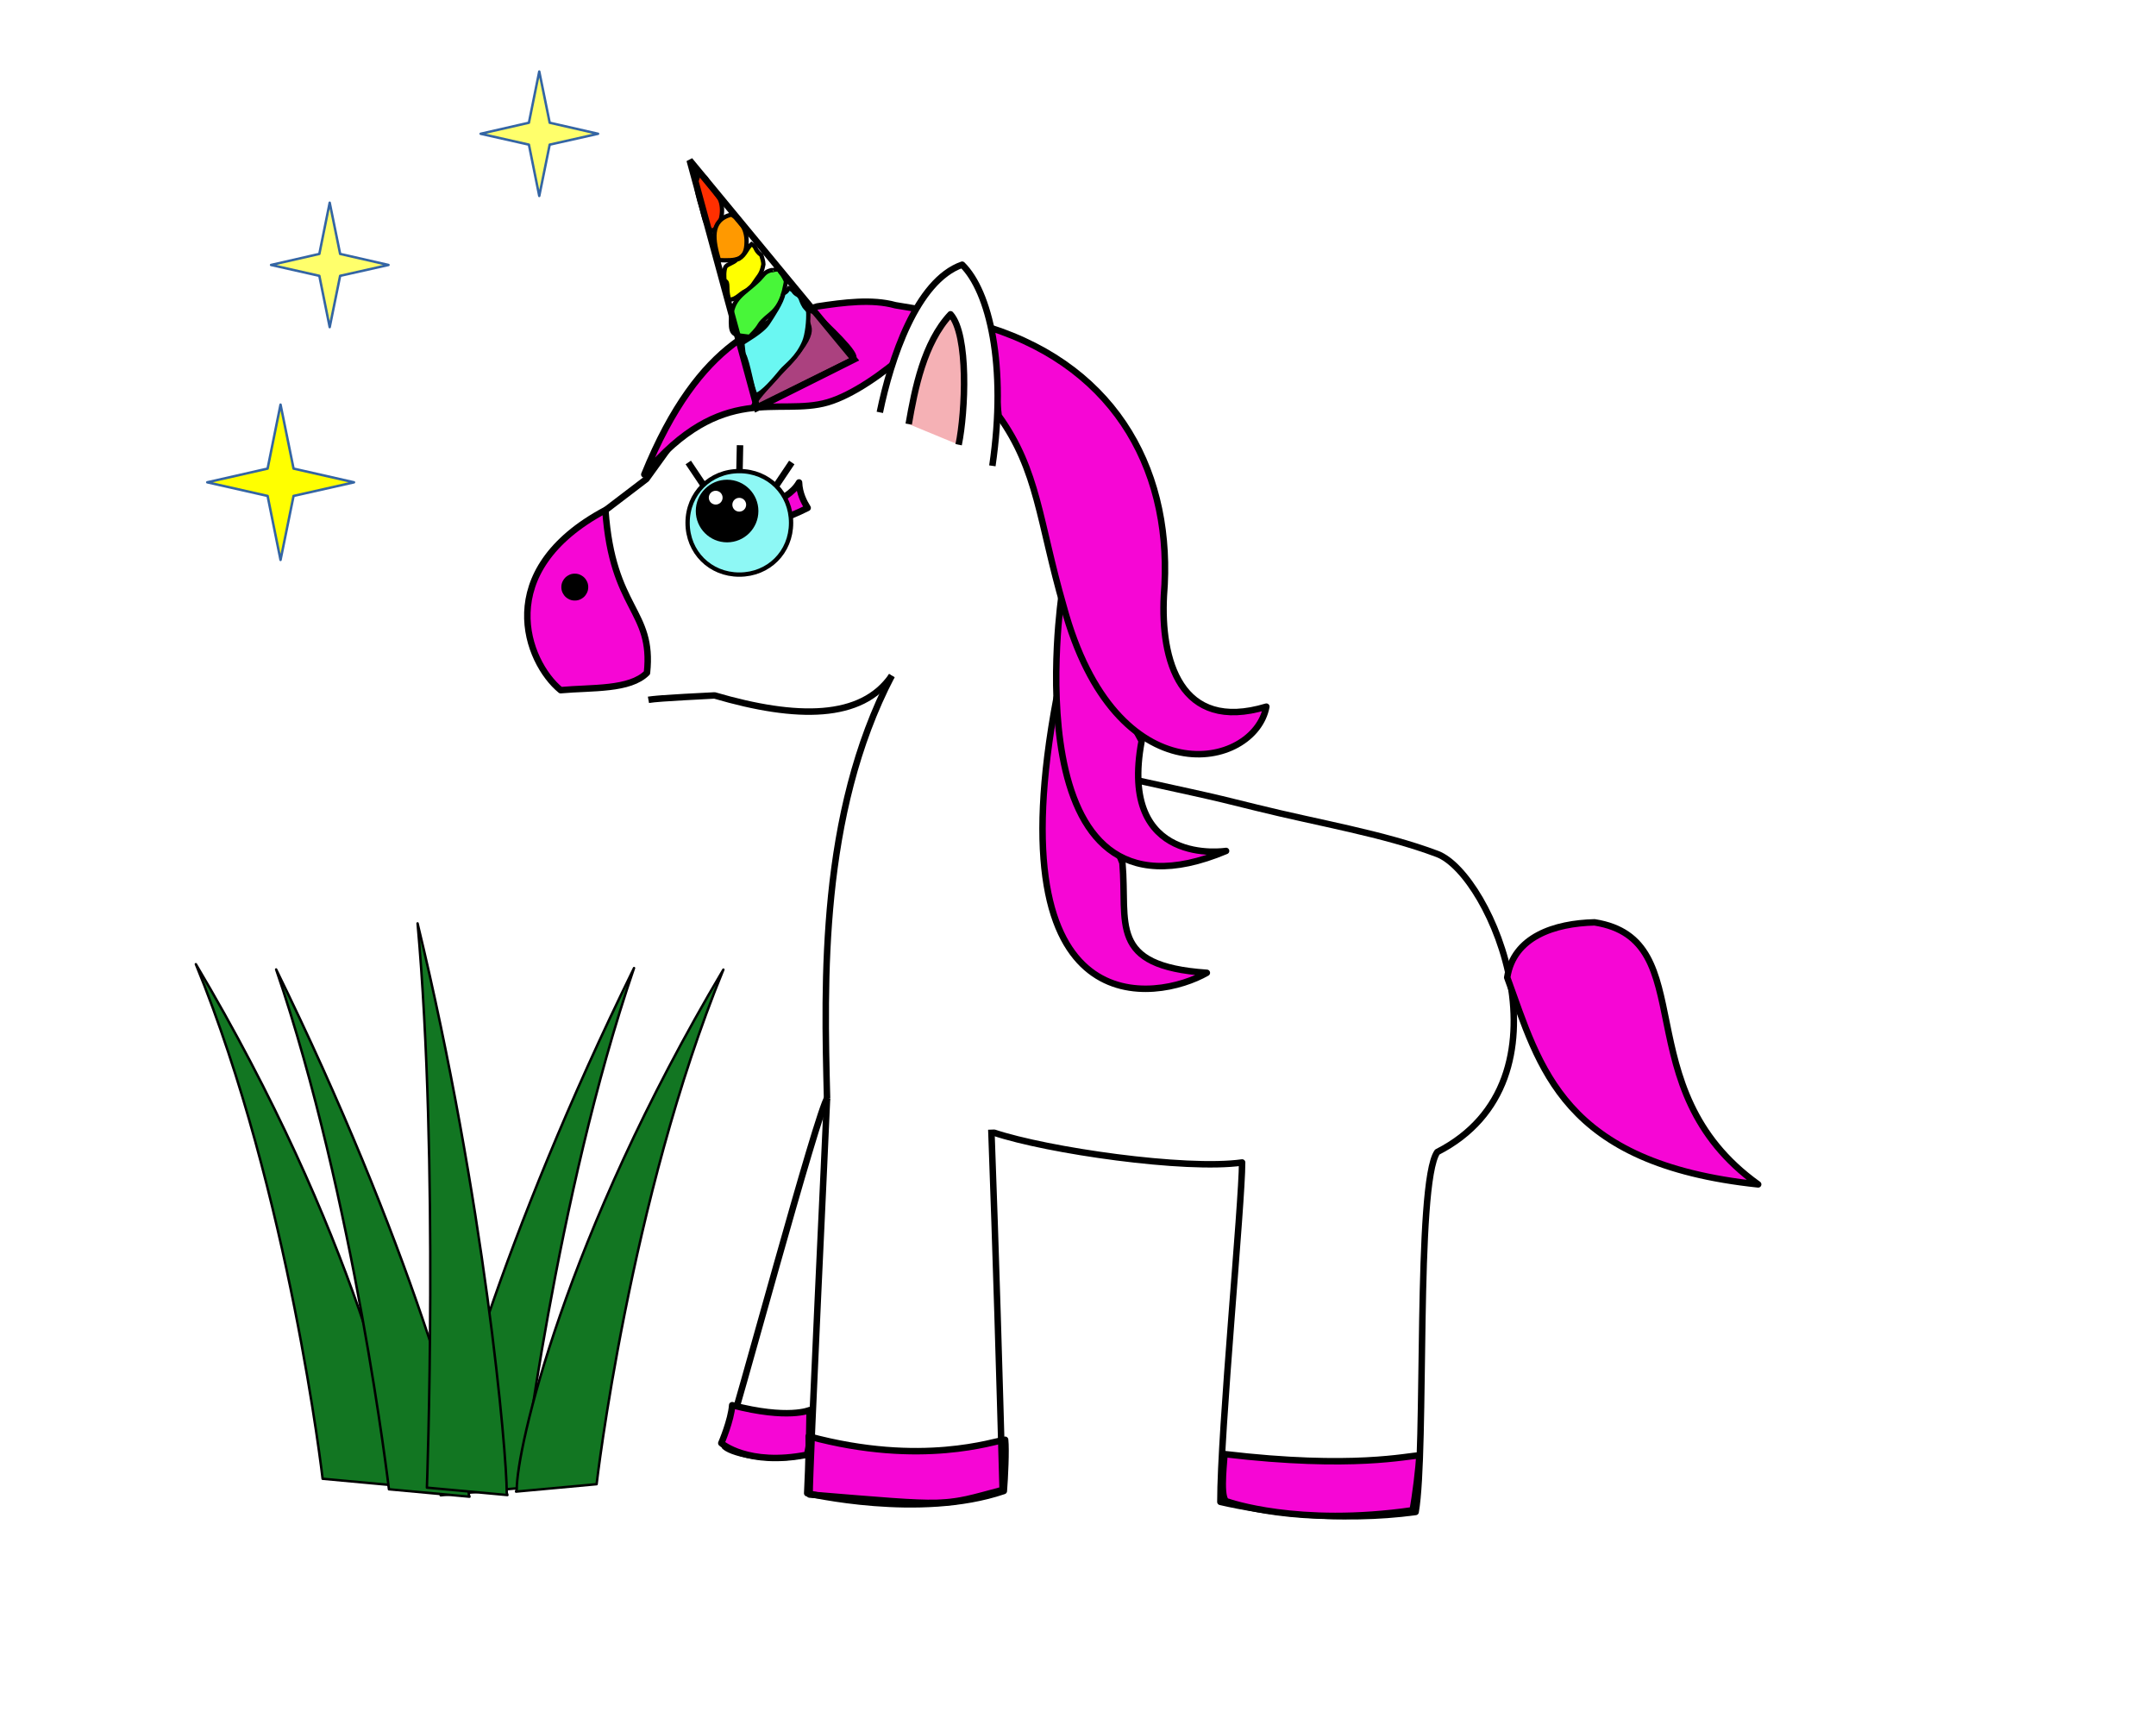
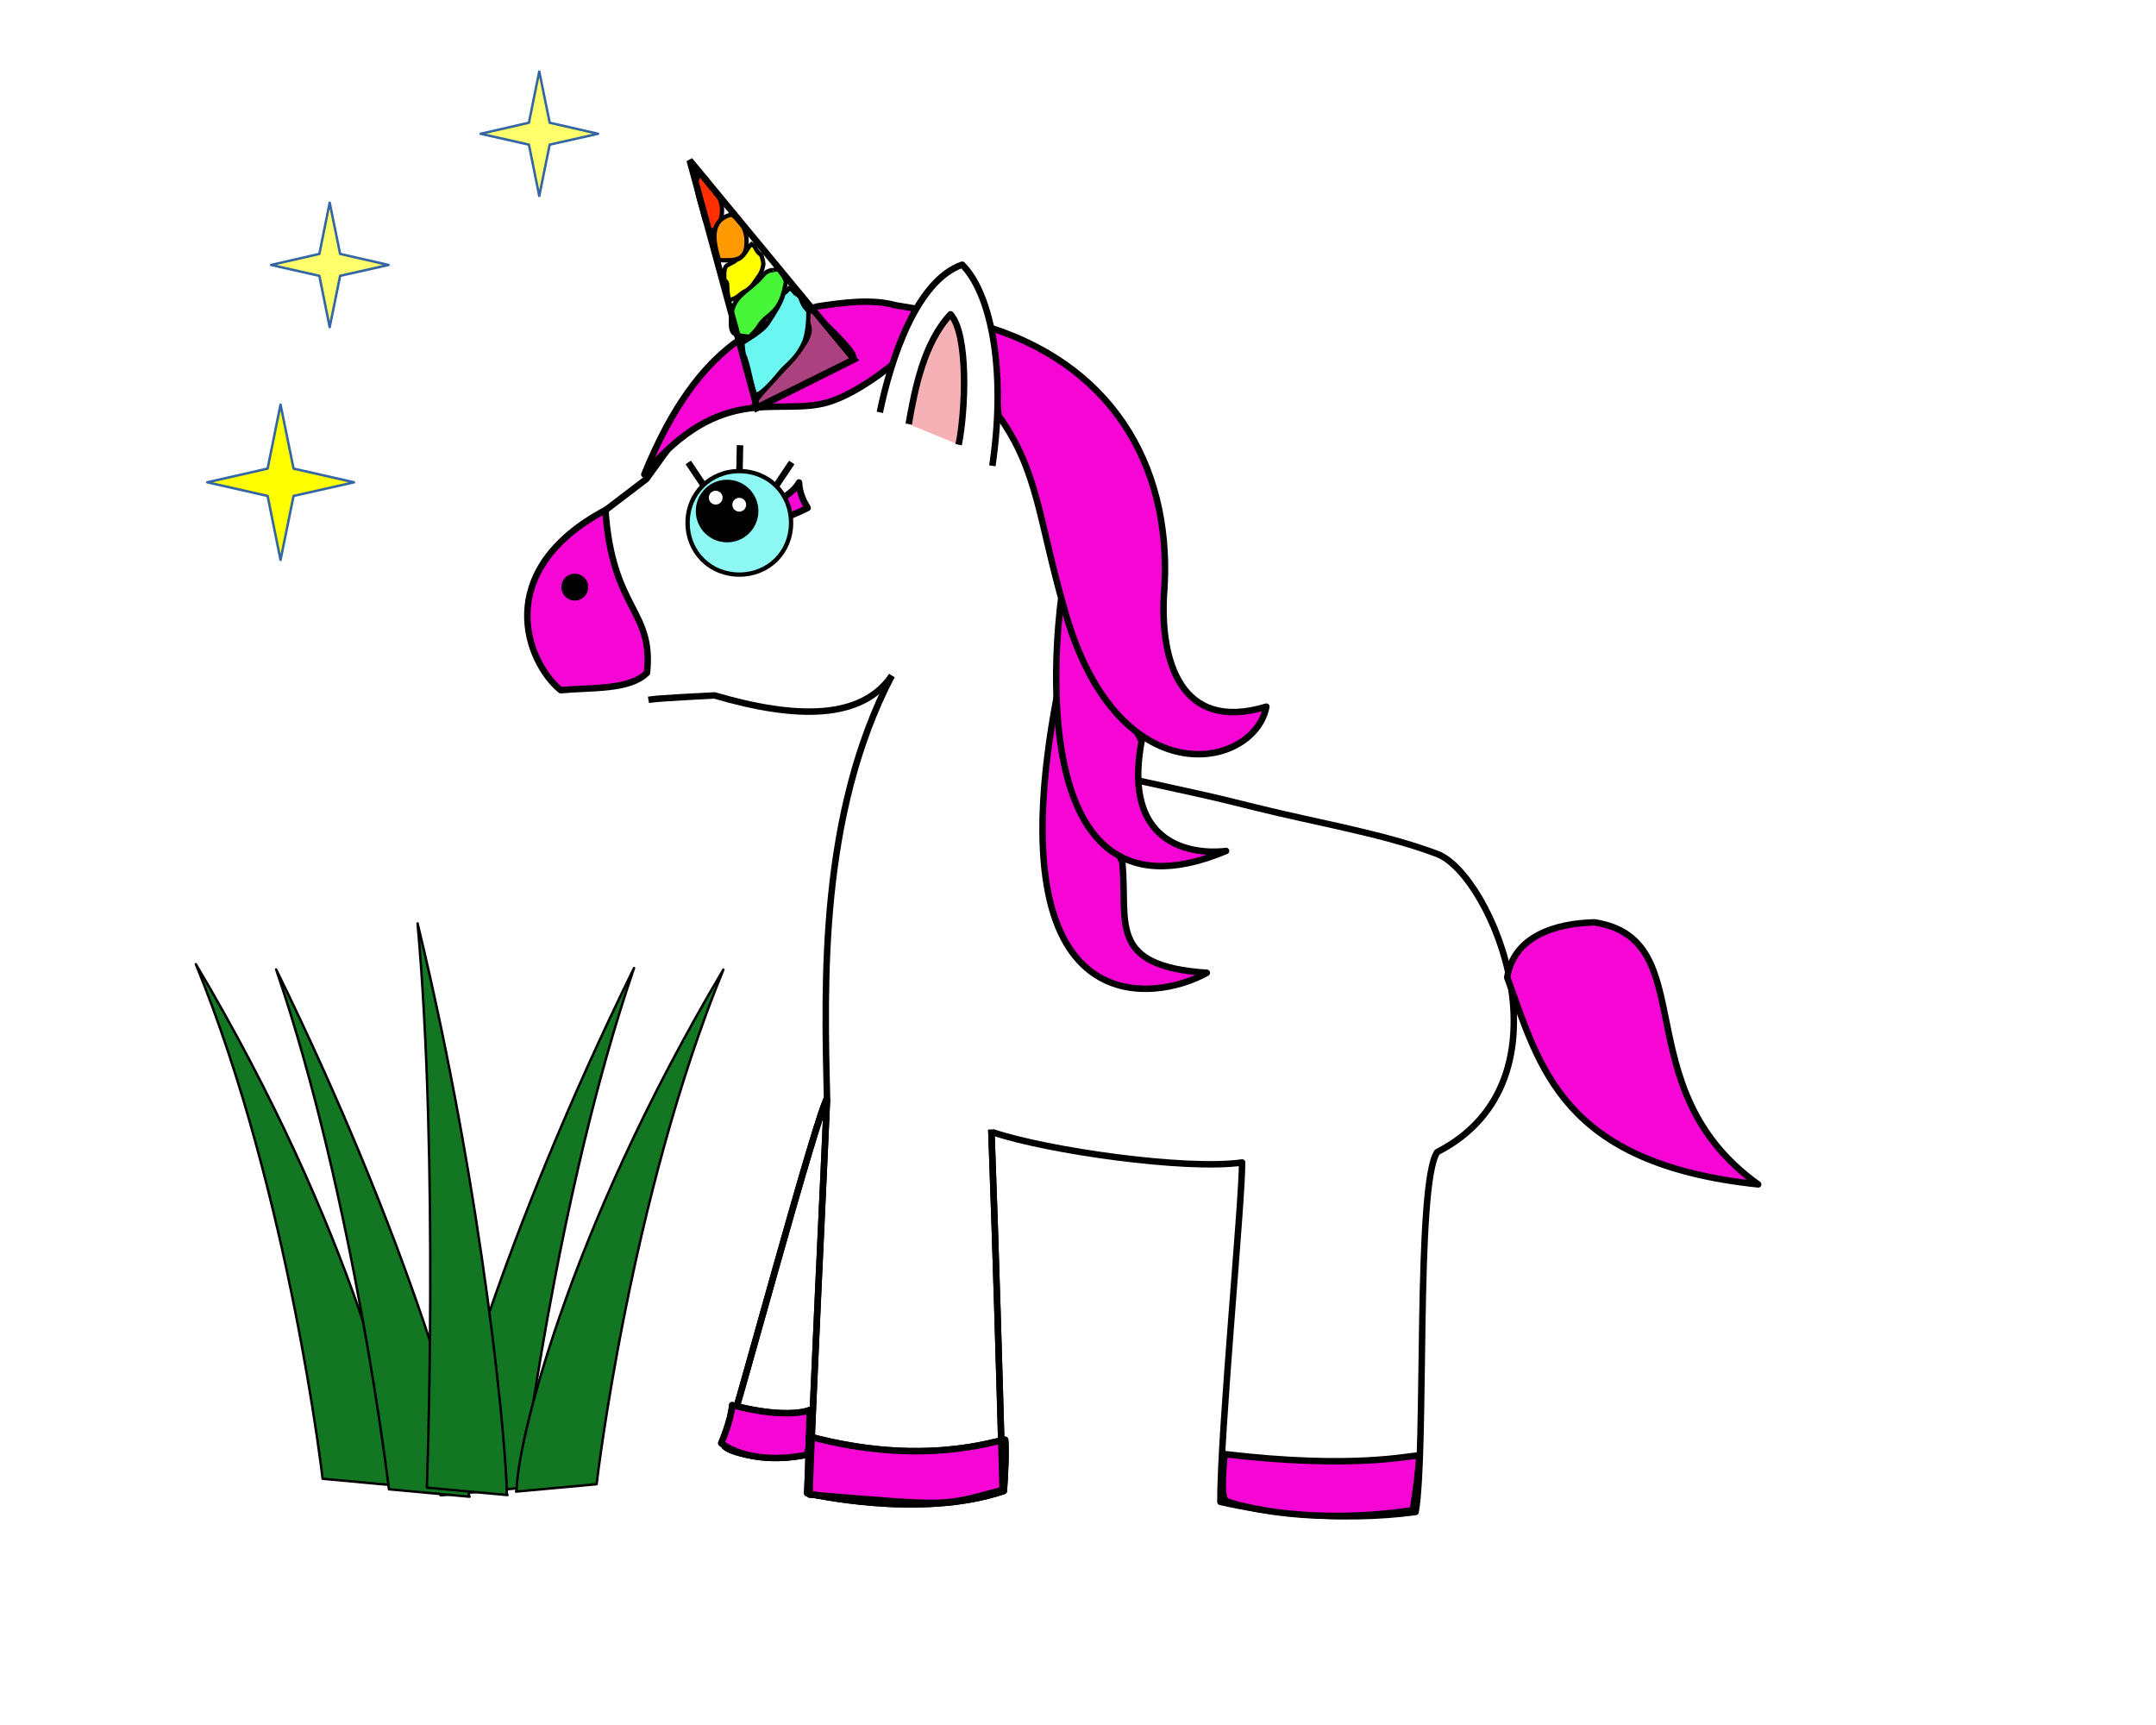
<svg xmlns="http://www.w3.org/2000/svg" version="1.2" width="250mm" height="200mm" viewBox="0 0 25000 20000" preserveAspectRatio="xMidYMid" fill-rule="evenodd" stroke-width="28.222" stroke-linejoin="round" xml:space="preserve">
  <style>
    path.line {
	fill:none;
	stroke:rgb(0,0,0);
	stroke-width:75;
	stroke-linejoin:round;
    }
    path.eyeline {
	fill:none;
	stroke:rgb(0,0,0);
	stroke-width:50;
	stroke-linejoin:round;
    }
    path.fill {
	fill:rgb(246,6,213);
	stroke:rgb(0,0,0);
	stroke-width:75;
	stroke-linejoin:round;
    }
    .dl {
	fill:none;
	stroke:red;
	stroke-width:20;
	stroke-linejoin:round;
    }
    path.germ {
	fill:rgb(153,221,255);
	stroke:rgb(0,0,0);
	stroke-width:25;
	stroke-linejoin:round;
    }
    path.grass {
        fill:rgb(18,118,34);
        stroke:rgb(0,0,0);
    }
    path.clear {
	fill:rgb(255,255,255);
        stroke:none;
    }
    path.flower {
        fill:rgb(255,215,215);
        stroke:rgb(0,0,0);
        stroke-width:20;
        stroke-linejoin:round;
    }
    path.eye2 {
        fill:rgb(142,248,245);
        stroke:none;
    }
    .eyeball {
        fill:rgb(0,0,0);
        stroke:rgb(0,0,0);
        stroke-width:20;
        stroke-linejoin:miter;
    }
    .glare {
        fill:rgb(255,255,255);
        stroke:rgb(0,0,0);
        stroke-width:20;
        stroke-linejoin:miter;
    }
  </style>
  <g id="stars">
    <g id="star1">
      <path id="star1off" style="display:none" fill="rgb(255,255,107)" stroke="rgb(52,101,164)" d="M 2573,5592 L 3133,5464 3253,4870 3374,5464 3935,5592 3374,5718 3253,6313 3133,5718 2573,5592 Z" />
      <path id="star1on" fill="rgb(255,255,0)" stroke="rgb(52,101,164)" d="M 2403,5592 L 3103,5433 3253,4691 3404,5433 4105,5592 3404,5750 3253,6492 3103,5750 2403,5592 Z" />
    </g>
    <g id="star2">
      <path id="star2off" fill="rgb(255,255,107)" stroke="rgb(52,101,164)" d="M 3143,3072 L 3703,2944 3823,2350 3944,2944 4505,3072 3944,3198 3823,3793 3703,3198 3143,3072 Z" />
      <path id="star2on" style="display:none" fill="rgb(255,255,0)" stroke="rgb(52,101,164)" d="M 2973,3072 L 3673,2913 3823,2171 3974,2913 4675,3072 3974,3230 3823,3972 3673,3230 2973,3072 Z" />
    </g>
    <g id="star3">
      <path id="star3off" fill="rgb(255,255,107)" stroke="rgb(52,101,164)" d="M 5573,1551 L 6133,1423 6253,829 6374,1423 6935,1551 6374,1677 6253,2272 6133,1677 5573,1551 Z" />
      <path id="star3on" style="display:none" fill="rgb(255,255,0)" stroke="rgb(52,101,164)" d="M 5403,1551 L 6103,1392 6253,650 6404,1392 7105,1551 6404,1709 6253,2451 6103,1709 5403,1551 Z" />
    </g>
  </g>
  <g id="hits">
    <g id="hit1" style="display:none">
-       <path fill="rgb(255,255,255)" stroke="none" d="M 12278,17126 C 12014,17022 11901,16918 11939,16814 11525,16870 11035,16902 10508,16902 9981,16902 9492,16870 9077,16814 9040,16814 9040,16814 9040,16814 9077,16918 8964,17030 8701,17126 8475,17222 8061,17294 7647,17342 L 7647,17342 C 7647,17350 7647,17350 7647,17350 8098,17398 8475,17470 8701,17558 8964,17654 9077,17766 9077,17862 9077,17871 9077,17871 9077,17871 L 9077,17871 C 9492,17814 9981,17782 10508,17782 11035,17782 11525,17814 11939,17871 L 11939,17871 C 11901,17766 12014,17662 12278,17558 12541,17462 12956,17390 13408,17342 L 13408,17342 C 12956,17294 12541,17222 12278,17126 L 12278,17126 Z" />
      <path fill="none" stroke="rgb(0,0,0)" stroke-width="60" stroke-linejoin="round" d="M 12278,17126 C 12014,17022 11901,16918 11939,16814 11525,16870 11035,16902 10508,16902 9981,16902 9492,16870 9077,16814 9040,16814 9040,16814 9040,16814 9077,16918 8964,17030 8701,17126 8475,17222 8061,17294 7647,17342 L 7647,17342 C 7647,17350 7647,17350 7647,17350 8098,17398 8475,17470 8701,17558 8964,17654 9077,17766 9077,17862 9077,17871 9077,17871 9077,17871 L 9077,17871 C 9492,17814 9981,17782 10508,17782 11035,17782 11525,17814 11939,17871 L 11939,17871 C 11901,17766 12014,17662 12278,17558 12541,17462 12956,17390 13408,17342 L 13408,17342 C 12956,17294 12541,17222 12278,17126 L 12278,17126 Z" />
    </g>
    <g id="hit2" style="display:none">
-       <path fill="rgb(255,255,255)" stroke="none" d="M 11732,17141 C 11539,17065 11456,16989 11484,16913 11181,16953 10823,16977 10438,16977 10052,16977 9694,16953 9392,16913 9364,16913 9364,16913 9364,16913 9392,16989 9309,17071 9116,17141 8951,17211 8648,17264 8346,17299 L 8346,17299 C 8346,17305 8346,17305 8346,17305 8676,17340 8951,17393 9116,17457 9309,17527 9392,17609 9392,17680 9392,17686 9392,17686 9392,17686 L 9392,17686 C 9694,17645 10052,17621 10438,17621 10823,17621 11181,17645 11484,17686 L 11484,17686 C 11456,17609 11539,17533 11732,17457 11924,17387 12227,17334 12558,17299 L 12558,17299 C 12227,17264 11924,17211 11732,17141 L 11732,17141 Z" />
      <path fill="none" stroke="rgb(0,0,0)" stroke-width="60" stroke-linejoin="round" d="M 11732,17141 C 11539,17065 11456,16989 11484,16913 11181,16953 10823,16977 10438,16977 10052,16977 9694,16953 9392,16913 9364,16913 9364,16913 9364,16913 9392,16989 9309,17071 9116,17141 8951,17211 8648,17264 8346,17299 L 8346,17299 C 8346,17305 8346,17305 8346,17305 8676,17340 8951,17393 9116,17457 9309,17527 9392,17609 9392,17680 9392,17686 9392,17686 9392,17686 L 9392,17686 C 9694,17645 10052,17621 10438,17621 10823,17621 11181,17645 11484,17686 L 11484,17686 C 11456,17609 11539,17533 11732,17457 11924,17387 12227,17334 12558,17299 L 12558,17299 C 12227,17264 11924,17211 11732,17141 L 11732,17141 Z" />
    </g>
    <g id="hit3" style="display:none">
-       <path fill="rgb(255,255,255)" stroke="none" d="M 11274,17255 C 11153,17207 11101,17159 11119,17112 10928,17137 10704,17152 10461,17152 10219,17152 9994,17137 9804,17112 9787,17112 9787,17112 9787,17112 9804,17159 9752,17211 9631,17255 9527,17299 9337,17332 9147,17355 L 9147,17355 C 9147,17358 9147,17358 9147,17358 9354,17380 9527,17413 9631,17454 9752,17498 9804,17550 9804,17594 9804,17598 9804,17598 9804,17598 L 9804,17598 C 9994,17572 10219,17557 10461,17557 10704,17557 10928,17572 11119,17598 L 11119,17598 C 11101,17550 11153,17502 11274,17454 11396,17410 11586,17377 11794,17355 L 11794,17355 C 11586,17332 11396,17299 11274,17255 L 11274,17255 Z" />
      <path fill="none" stroke="rgb(0,0,0)" stroke-width="60" stroke-linejoin="round" d="M 11274,17255 C 11153,17207 11101,17159 11119,17112 10928,17137 10704,17152 10461,17152 10219,17152 9994,17137 9804,17112 9787,17112 9787,17112 9787,17112 9804,17159 9752,17211 9631,17255 9527,17299 9337,17332 9147,17355 L 9147,17355 C 9147,17358 9147,17358 9147,17358 9354,17380 9527,17413 9631,17454 9752,17498 9804,17550 9804,17594 9804,17598 9804,17598 9804,17598 L 9804,17598 C 9994,17572 10219,17557 10461,17557 10704,17557 10928,17572 11119,17598 L 11119,17598 C 11101,17550 11153,17502 11274,17454 11396,17410 11586,17377 11794,17355 L 11794,17355 C 11586,17332 11396,17299 11274,17255 L 11274,17255 Z" />
    </g>
  </g>
  <g id="body">
    <g>
      <path id="body_contour" class="line" d="M 12376,8868 C 13935,9215 13907,9198 14572,9365 15283,9542 16037,9664 16666,9901 17297,10140 18300,12523 16666,13357 16414,13716 16540,16815 16415,17530 15534,17650 14655,17530 14151,17413 14151,16576 14403,13955 14403,13478 13744,13571 12146,13340 11522,13131" />
      <path id="body_contour_t" style="display:none" d="M 12376,8868 C 13935,9215 13907,9198 14572,9365 15283,9542 16037,9664 16666,9901 17297,10140 18300,12523 16666,13357 16414,13716 16540,16815 16415,17530 15534,17650 14655,17530 14151,17413 14151,16576 14403,13955 14403,13478 13744,13571 12146,13340 11522,13131" />
      <path class="fill" d="M 16380,17510 C 16409,17365 16456,16994 16457,16875 16331,16875 15695,17036 14199,16859 14186,17037 14145,17411 14237,17411 14237,17411 15048,17703 16380,17510 Z" />
    </g>
    <path id="tail_1" style="display:none" class="fill" d="M 17475,11332 C 17548,10858 18025,10704 18488,10692 19753,10892 20175,12453 18223,14555 18403,12292 17855,12372 17475,11332 Z" />
-     <path id="tail_2" style="display:none" class="fill" d="M 17476,11333 C 17550,10858 18026,10705 18489,10694 19754,10893 19163,12373 19332,14532 17855,13173 17856,12374 17476,11333 Z" />
    <path id="tail_3" class="fill" transform-origin="15530 13400" d="M 17477,11333 C 17550,10859 18028,10705 18490,10694 19755,10894 18825,12613 20387,13732 18109,13492 17857,12373 17477,11333 Z" />
    <path id="tail_3_t" style="display:none" class="fill" d="M 17477,11333 C 17550,10859 18028,10705 18490,10694 19755,10894 18825,12613 20387,13732 18109,13492 17857,12373 17477,11333 Z" />
    <path id="tail_sneeze" style="display:none" class="fill" d="M 17477,11333 C 17550,10859 18028,10705 18490,10694 19755,10894 19962,11343 21709,11562 18610,13202 17857,12373 17477,11333 Z" />
    <g id="raised_hoof_1" transform-origin="15530 13400">
+       <path class="line" d="M 9597,12723 C 9484,12865 8531,16415 8405,16772 8509,16863 8958,16947 9331,16865 9363,16436 9331,17056 9359,16403" />
+       <path id="hoof_top_right" class="fill" d="M 9359,16866 C 9386,16721 9379,16825 9388,16349 9388,16349 9139,16461 8490,16292 8478,16467 8364,16732 8364,16732 8364,16732 8671,17002 9359,16866 Z" />
+       <path id="hoof_1" class="fill" d="M 11640,17287 C 11652,17140 11668,16811 11655,16693 11531,16705 10694,17009 9377,16653 9384,16830 9360,17313 9360,17313 9360,17313 10664,17619 11640,17287 Z" />
+       <path class="line" d="M 9590,12732 C 9580,13022 9387,17028 9388,17328 11052,17465 10909,17465 11626,17274 11588,15914 11549,14555 11495,13097" />
+     </g>
+     <g id="raised_hoof_1_t1" transform-origin="15530 13400">
      <path class="line" d="M 9597,12723 C 9484,12865 8531,16415 8405,16772 8509,16863 8958,16947 9331,16865 9363,16436 9331,17056 9359,16403" />
      <path id="hoof_top_right" class="fill" d="M 9359,16866 C 9386,16721 9379,16825 9388,16349 9388,16349 9139,16461 8490,16292 8478,16467 8364,16732 8364,16732 8364,16732 8671,17002 9359,16866 Z" />
      <path id="hoof_1" class="fill" d="M 11640,17287 C 11652,17140 11668,16811 11655,16693 11531,16705 10694,17009 9377,16653 9384,16830 9360,17313 9360,17313 9360,17313 10664,17619 11640,17287 Z" />
      <path class="line" d="M 9590,12732 C 9580,13022 9387,17028 9388,17328 11052,17465 10909,17465 11626,17274 11588,15914 11549,14555 11495,13097" />
    </g>
    <g id="raised_hoof_2" style="display:none">
      <path class="line" d="M 9590,12732 C 9515,12826 9151,13696 9101,14772 9051,15847 9892,16923 9876,17111 11029,16473 11255,16764 11912,16186 11396,15153 11396,15016 11166,14555 11080,13847 11367,13765 11495,13097" />
      <path class="fill" d="M 11927,16171 C 11870,16032 11733,15729 11668,15628 11561,15689 10944,16307 9592,16523 9679,16681 9878,17128 9878,17128 9878,17128 11196,16871 11927,16171 Z" />
      <path class="line" d="M 9590,12732 C 9485,12829 8532,16379 8406,16736 8510,16827 8959,16911 9332,16829 9364,16400 9332,17020 9360,16367" />
      <path class="fill" d="M 9796,16888 C 9610,16522 9574,16620 9547,16321 9258,16293 9051,16397 8500,16227 8487,16404 8357,16694 8357,16694 8357,16694 8536,17030 9796,16888 Z" />
    </g>
    <g id="raised_hoof_3" style="display:none">
      <path class="line" d="M 9590,12732 C 9484,12865 8531,16415 8405,16772 8509,16863 8958,16947 9331,16865 9363,16436 9331,17056 9359,16403" />
      <path class="line" d="M 9590,12732 C 9516,12790 9152,13660 9102,14736 9052,15811 10667,16887 10651,17075 11805,16437 11716,16293 12373,15715 11712,14818 11570,14899 11226,14437 11140,13729 11368,13729 11495,13097" />
      <path class="fill" d="M 12375,15649 C 12282,15529 12067,15269 11976,15188 11890,15273 11462,16021 10216,16562 10343,16693 10657,17076 10657,17076 10657,17076 11860,16504 12375,15649 Z" />
      <path class="fill" d="M 9990,16839 C 9998,16549 9961,16621 9934,16322 9645,16294 9049,16396 8499,16227 8486,16403 8356,16693 8356,16693 8356,16693 8636,17093 9990,16839 Z" />
    </g>
  </g>
  <g id="head">
    <path id="contour" class="line" d="M 10341,7834 C 9502,9441 9557,11390 9590,12732" />
    <path id="contour_t0" class="line" style="display:none" d="M 10341,7834 C 9502,9441 9557,11390 9590,12732" />
    <path id="back" class="line" d="M 12376,8868 C 12376,8868 12376,8868 12376,8868" />
    <path id="back_t0" class="line" style="display:none" d="M 12376,8868 C 12376,8868 12376,8868 12376,8868" />
    <path id="back_t1" class="line" style="display:none" d="M 12376,8868 C 10212,8420 9665,8261 9301,7627" />
    <g id="head_without_neck" transform-origin="10807 12015">
      <g id="hcontour">
        <path class="line" d="M 7837,5080 L 7495,5554 7024,5913" />
        <path class="line" d="M 7519,8114 C 7639,8092 8267,8066 8286,8063 9241,8343 9993,8343 10341,7834" />
      </g>
      <g id="mane">
        <path class="fill" d="M 7471,5501 C 8381,4415 9022,4834 9600,4664 10177,4494 11039,3649 10862,3619 L 10382,3539 C 10111,3464 9786,3506 9477,3553 8899,3722 8118,3906 7471,5501 Z" />
        <path class="fill" d="M 12252,8088 C 11525,11951 13426,11604 13994,11279 12841,11200 13077,10708 13015,10004 Z" />
        <path class="fill" d="M 12312,6887 C 12312,6887 11704,10921 14217,9866 14217,9866 12961,10064 13238,8591 Z" />
        <path class="fill" d="M 11465,3794 C 12985,4275 13609,5523 13496,6905 13457,7645 13679,8497 14684,8193 14551,8917 12939,9270 12333,7030 12049,6047 12038,5456 11580,4820 Z" />
      </g>
      <g class="Group" id="horn">
        <path fill="rgb(255,47,0)" stroke="none" d="M 8254,2675 C 8368,2641 8403,2417 8344,2303 L 8256,2182 C 8183,2092 8216,2051 8102,2022 L 8072,2110 C 8067,2175 8107,2323 8127,2385 8158,2483 8173,2625 8254,2675 Z" />
        <path fill="none" stroke="rgb(0,0,0)" stroke-width="50" stroke-linejoin="miter" d="M 8254,2675 C 8368,2641 8403,2417 8344,2303 L 8256,2182 C 8183,2092 8216,2051 8102,2022 L 8072,2110 C 8067,2175 8107,2323 8127,2385 8158,2483 8173,2625 8254,2675 Z" />
        <path fill="rgb(255,153,0)" stroke="none" d="M 8336,3016 C 8538,3024 8656,3021 8657,2802 8658,2724 8637,2663 8610,2613 L 8530,2520 C 8523,2515 8482,2487 8482,2487 8222,2554 8271,2793 8336,3016 Z" />
        <path fill="none" stroke="rgb(0,0,0)" stroke-width="50" stroke-linejoin="miter" d="M 8336,3016 C 8538,3024 8656,3021 8657,2802 8658,2724 8637,2663 8610,2613 L 8530,2520 C 8523,2515 8482,2487 8482,2487 8222,2554 8271,2793 8336,3016 Z" />
        <path fill="rgb(255,255,0)" stroke="none" d="M 8542,3010 C 8500,3053 8437,3061 8414,3093 8394,3124 8393,3232 8405,3256 8455,3274 8415,3344 8453,3473 8544,3481 8596,3377 8679,3363 8718,3324 8740,3283 8776,3234 8816,3180 8836,3151 8852,3064 8851,3024 8837,2994 8828,2958 8745,2897 8778,2865 8715,2830 8658,2879 8646,2954 8568,3001 L 8542,3010 Z" />
        <path fill="none" stroke="rgb(0,0,0)" stroke-width="50" stroke-linejoin="miter" d="M 8542,3010 C 8500,3053 8437,3061 8414,3093 8394,3124 8393,3232 8405,3256 8455,3274 8415,3344 8453,3473 8544,3481 8596,3377 8679,3363 8718,3324 8740,3283 8776,3234 8816,3180 8836,3151 8852,3064 8851,3024 8837,2994 8828,2958 8745,2897 8778,2865 8715,2830 8658,2879 8646,2954 8568,3001 L 8542,3010 Z" />
        <path fill="rgb(72,246,57)" stroke="none" d="M 8692,3905 C 8862,3737 8753,3790 8934,3642 8937,3639 8942,3635 8945,3632 L 8967,3612 C 9040,3538 9079,3443 9100,3333 9117,3247 9120,3275 9091,3215 9078,3190 9078,3195 9059,3166 9056,3161 9042,3147 9041,3138 9041,3129 9035,3127 9032,3123 8936,3127 9019,3123 8957,3133 8937,3136 8970,3124 8922,3139 8864,3158 8845,3198 8804,3240 8626,3417 8477,3446 8475,3731 8474,3898 8523,3882 8692,3905 Z" />
        <path fill="none" stroke="rgb(0,0,0)" stroke-width="50" stroke-linejoin="miter" d="M 8692,3905 C 8862,3737 8753,3790 8934,3642 8937,3639 8942,3635 8945,3632 L 8967,3612 C 9040,3538 9079,3443 9100,3333 9117,3247 9120,3275 9091,3215 9078,3190 9078,3195 9059,3166 9056,3161 9042,3147 9041,3138 9041,3129 9035,3127 9032,3123 8936,3127 9019,3123 8957,3133 8937,3136 8970,3124 8922,3139 8864,3158 8845,3198 8804,3240 8626,3417 8477,3446 8475,3731 8474,3898 8523,3882 8692,3905 Z" />
        <path fill="rgb(171,65,127)" stroke="none" d="M 9371,3608 C 9297,3811 9564,3745 9152,4213 9124,4244 8563,4817 8788,4705 L 9897,4158 C 9976,4118 9576,3750 9444,3625 9424,3606 9374,3601 9371,3608 Z" />
        <path fill="none" stroke="rgb(0,0,0)" stroke-width="50" stroke-linejoin="miter" d="M 9371,3608 C 9297,3811 9564,3745 9152,4213 9124,4244 8563,4817 8788,4705 L 9897,4158 C 9976,4118 9576,3750 9444,3625 9424,3606 9374,3601 9371,3608 Z" />
        <path fill="rgb(106,247,242)" stroke="none" d="M 9083,3405 C 9069,3500 8954,3669 8904,3746 8839,3847 8631,3958 8608,3979 L 8621,4103 C 8680,4209 8716,4508 8763,4579 8838,4573 9006,4368 9060,4302 9113,4237 9246,4153 9325,3964 9360,3881 9378,3718 9372,3609 9344,3565 9338,3580 9309,3522 9282,3468 9293,3460 9256,3423 9184,3386 9220,3367 9147,3342 9113,3383 9137,3371 9083,3405 Z" />
        <path fill="none" stroke="rgb(0,0,0)" stroke-width="50" stroke-linejoin="miter" d="M 9083,3405 C 9069,3500 8954,3669 8904,3746 8839,3847 8631,3958 8608,3979 L 8621,4103 C 8680,4209 8716,4508 8763,4579 8838,4573 9006,4368 9060,4302 9113,4237 9246,4153 9325,3964 9360,3881 9378,3718 9372,3609 9344,3565 9338,3580 9309,3522 9282,3468 9293,3460 9256,3423 9184,3386 9220,3367 9147,3342 9113,3383 9137,3371 9083,3405 Z" />
        <path fill="none" stroke="rgb(0,0,0)" stroke-width="75" stroke-linejoin="miter" d="M 7997,1858 L 8779,4730 9904,4167 7997,1858 Z" />
      </g>
      <g class="Group" id="ear">
        <path fill="rgb(255,255,255)" stroke="none" d="M 11507,5401 C 11678,4233 11470,3377 11157,3069 10628,3253 10328,4166 10202,4781 Z" />
        <path class="line" d="M 11507,5401 C 11678,4233 11470,3377 11157,3069 10628,3253 10328,4166 10202,4781" />
        <path fill="rgb(245,177,181)" stroke="none" d="M 10537,4917 C 10607,4512 10712,3975 11022,3644 11234,3881 11195,4773 11116,5156 Z" />
        <path class="line" d="M 10537,4917 C 10607,4512 10712,3975 11022,3644 11234,3881 11195,4773 11116,5156" />
      </g>
      <path id="eated_3" class="grass" style="display:none" d="M 6788,8143 C 6479,8201 5955,8313 4852,8598 5605,8279 6098,8082 6721,7849 Z" />
      <path id="eated_3_zero" class="clear" d="M 7396,8077 L 7317,7680 8745,7178 8878,7958 Z" />
      <g id="snout">
        <path class="fill" d="M 7020,5914 C 5695,6621 6105,7678 6501,8002 6868,7969 7302,8002 7502,7801 7581,7067 7101,7079 7020,5914 Z" />
        <path id="jowl" class="fill" transform="rotate(-15)" transform-origin="7502 7801" d="M 6501,8002 C 6868,7969 7302,8002 7502,7801 7473,7926 7500,8039 7522,8112 7294,8158 6808,8243 6501,8002 Z" />
        <path fill="rgb(0,0,0)" stroke="rgb(0,0,0)" stroke-width="20" stroke-linejoin="miter" d="M 6664,6661 L 6665,6661 C 6692,6661 6715,6667 6738,6681 6761,6694 6778,6711 6791,6734 6805,6757 6811,6780 6811,6807 6811,6834 6805,6857 6791,6880 6778,6903 6761,6920 6738,6933 6715,6947 6692,6953 6665,6953 6638,6953 6615,6947 6592,6933 6569,6920 6552,6903 6539,6880 6525,6857 6519,6834 6519,6807 6519,6780 6525,6757 6539,6734 6552,6711 6569,6694 6592,6681 6615,6667 6637,6661 6664,6661 Z" />
      </g>
      <g id="eye2_open">
        <path id="eye2fill" class="eye2" d="M 8573,5462 C 8913,5462 9173,5722 9173,6062 9173,6402 8913,6662 8573,6662 8233,6662 7973,6402 7973,6062 7973,5722 8233,5462 8573,5462 Z" />
        <g id="eyeball">
          <circle id="eyeball" class="eyeball" cx="8431" cy="5925" r="353" />
          <circle id="glare1" class="glare" cx="8299" cy="5770" r="90" />
          <circle id="glare2" class="glare" cx="8572" cy="5852" r="90" />
        </g>
        <path id="eye2clear" class="clear" d="M 8573,5462 C 8913,5462 9173,5722 9173,6062 9173,5722 8913,5462 8573,5462 8233,5462 7973,5722 7973,6062 7973,5722 8233,5462 8573,5462 Z" />
        <path id="eye2contour" class="eyeline" d="M 8573,5462 C 8913,5462 9173,5722 9173,6062 9173,6402 8913,6662 8573,6662 8233,6662 7973,6402 7973,6062 7973,5722 8233,5462 8573,5462 Z" />
        <path id="eyelash1" class="line" d="M 8154,5620 L 7981,5362" />
        <path id="eyelash2" class="line" d="M 8575,5447 L 8581,5162" />
        <path id="eyelash3" class="line" d="M 9004,5626 L 9181,5362" />
        <g style="display:none">
          <path id="eye2_t1" d="M 8573,5462 C 8913,5462 9173,5722 9173,6062 9173,6402 8913,6662 8573,6662 8233,6662 7973,6402 7973,6062 7973,5722 8233,5462 8573,5462 Z" />
          <path id="eye2_t2" d="M 8573,6662 C 8913,6662 9173,6402 9173,6062 9173,6402 8913,6662 8573,6662 8233,6662 7973,6402 7973,6062 7973,6402 8233,6662 8573,6662 Z" />
          <path id="eye2_t3" class="clear" d="M 8573,5462 C 8913,5462 9173,5722 9173,6062 9173,5722 8913,5462 8573,5462 8233,5462 7973,5722 7973,6062 7973,5722 8233,5462 8573,5462 Z" />
          <path id="eyelash1_t1" d="M 8154,5620 L 7981,5362" />
          <path id="eyelash2_t1" d="M 8575,5447 L 8581,5162" />
          <path id="eyelash3_t1" d="M 9004,5626 L 9181,5362" />
          <path id="eyelash1_t2" d="M 8149,6523 L 7978,6766" />
          <path id="eyelash2_t2" d="M 8578,6690 L 8578,6975" />
          <path id="eyelash3_t2" d="M 9004,6531 L 9181,6738" />
        </g>
      </g>
    </g>
  </g>
  <g id="germs">
    <path id="germ1" style="display:none" class="germ" d="M 7213,8855 C 6995,9060 7068,9110 6924,9212 6759,9310 6665,9232 6813,9092 6961,8948 7031,8990 7213,8855" />
    <path id="germ2" style="display:none" class="germ" d="M 7213,8855 C 6995,9060 7068,9110 6924,9212 6759,9310 6665,9232 6813,9092 6961,8948 7031,8990 7213,8855" />
    <path id="germ3" style="display:none" class="germ" d="M 7213,8855 C 6995,9060 7068,9110 6924,9212 6759,9310 6665,9232 6813,9092 6961,8948 7031,8990 7213,8855" />
  </g>
  <g id="grass">
    <path class="grass" d="M 5118,17311 C 5117,16843 5814,14349 7352,11224 6442,13886 6044,17251 6044,17251 L 5110,17337 5118,17311 Z" />
    <path class="grass" d="M 4667,17205 C 4668,16737 4121,14291 2271,11179 3360,13842 3741,17145 3741,17145 L 4675,17231 4667,17205 Z" />
    <path class="grass" d="M 5992,17268 C 5991,16800 6538,14354 8388,11242 7299,13905 6918,17208 6918,17208 L 5984,17294 5992,17268 Z" />
    <path class="grass" d="M 5436,17327 C 5437,16859 4740,14365 3202,11240 4112,13902 4510,17267 4510,17267 L 5444,17353 5436,17327 Z" />
    <path id="eated_no" class="grass" d="M 5876,17308 C 5877,16840 5619,13914 4842,10706 5090,13468 4950,17248 4950,17248 L 5884,17334 5876,17308 Z" />
    <path id="eated" class="grass" style="display:none" d="M 5876,17308 C 5877,16840 5619,13914 5268,12673 5214,12678 5168,12685 5119,12683 5053,12694 5013,12686 4967,12690 5024,13468 4950,17248 4950,17248 L 5884,17334 5876,17308 Z" />
    <path id="eated_t0" class="grass" style="display:none" d="M 5876,17308 C 5877,16840 5619,13914 5268,12673 5214,12678 5168,12685 5119,12683 5053,12694 5013,12686 4967,12690 5024,13468 4950,17248 4950,17248 L 5884,17334 5876,17308 Z" />
    <path id="eated_t1" class="grass" style="display:none" d="M 5876,17308 C 5877,16840 5619,13914 5268,12673 5142,12020 5030,11501 4842,10706 4938,11841 4961,12376 4967,12690 5024,13468 4950,17248 4950,17248 L 5884,17334 5876,17308 Z" />
    <g id="flower_down_2" style="display:none" transform-origin="5100 12680" transform="translate(0,2000) rotate(-150)">
      <path class="flower" d="M 4223,9737 C 4213,9682 4143,9568 4245,9519 4292,9472 4342,9499 4392,9453 4441,9409 4472,9351 4530,9326 4584,9302 4648,9304 4707,9288 4776,9269 4850,9346 4918,9355 4985,9363 5052,9343 5096,9399 5128,9440 5168,9481 5170,9541 5251,9837 4882,10648 4834,10705 4834,10705 4289,10200 4223,9737 Z" />
      <path class="flower" d="M 4831,10694 C 4625,10439 3773,10523 3808,9693 4693,8878 4831,10694 4831,10694 Z" />
      <path class="flower" d="M 4847,10695 C 4947,10383 5772,10155 5441,9393 4321,8952 4847,10695 4847,10695 Z" />
    </g>
    <g id="flower_down">
      <g id="eated_and_flower" transform-origin="5100 12680">
        <path id="eated_2" class="grass" style="display:none" d="M 4967,12690 C 4961,12376 4938,11841 4842,10706 5030,11501 5142,12020 5268,12673 Z" />
        <g id="flower" style="display:none" transform="scale(0.01)" transform-origin="4831 10694">
          <path class="flower" d="M 4223,9737 C 4213,9682 4143,9568 4245,9519 4292,9472 4342,9499 4392,9453 4441,9409 4472,9351 4530,9326 4584,9302 4648,9304 4707,9288 4776,9269 4850,9346 4918,9355 4985,9363 5052,9343 5096,9399 5128,9440 5168,9481 5170,9541 5251,9837 4882,10648 4834,10705 4834,10705 4289,10200 4223,9737 Z" />
          <path id="petal_left" class="flower" d="M 4831,10694 C 4625,10439 3602,9525 4621,9257 4792,9274 4831,10694 4831,10694 Z" />
          <path id="petal_left_t1" style="display:none" class="flower" d="M 4831,10694 C 4625,10439 3602,9525 4621,9257 4792,9274 4831,10694 4831,10694 Z" />
          <path id="petal_left_t2" style="display:none" class="flower" d="M 4831,10694 C 4625,10439 3773,10523 3808,9693 4693,8878 4831,10694 4831,10694 Z" />
          <path id="petal_right" class="flower" d="M 4847,10695 C 4947,10383 5687,9382 4760,9248 4486,9494 4847,10695 4847,10695 Z" />
          <path id="petal_right_t1" style="display:none" class="flower" d="M 4847,10695 C 4947,10383 5687,9382 4760,9248 4486,9494 4847,10695 4847,10695 Z" />
          <path id="petal_right_t2" style="display:none" class="flower" d="M 4847,10695 C 4947,10383 5772,10155 5441,9393 4321,8952 4847,10695 4847,10695 Z" />
        </g>
      </g>
    </g>
    <path id="eated_2_t0" class="grass" style="display:none" d="M 4967,12690 C 5013,12686 5053,12694 5119,12683 5168,12685 5214,12678 5268,12673 Z" />
    <path id="eated_2_t1" class="grass" style="display:none" d="M 4967,12690 C 4961,12376 4938,11841 4842,10706 5030,11501 5142,12020 5268,12673 Z" />
  </g>
</svg>
